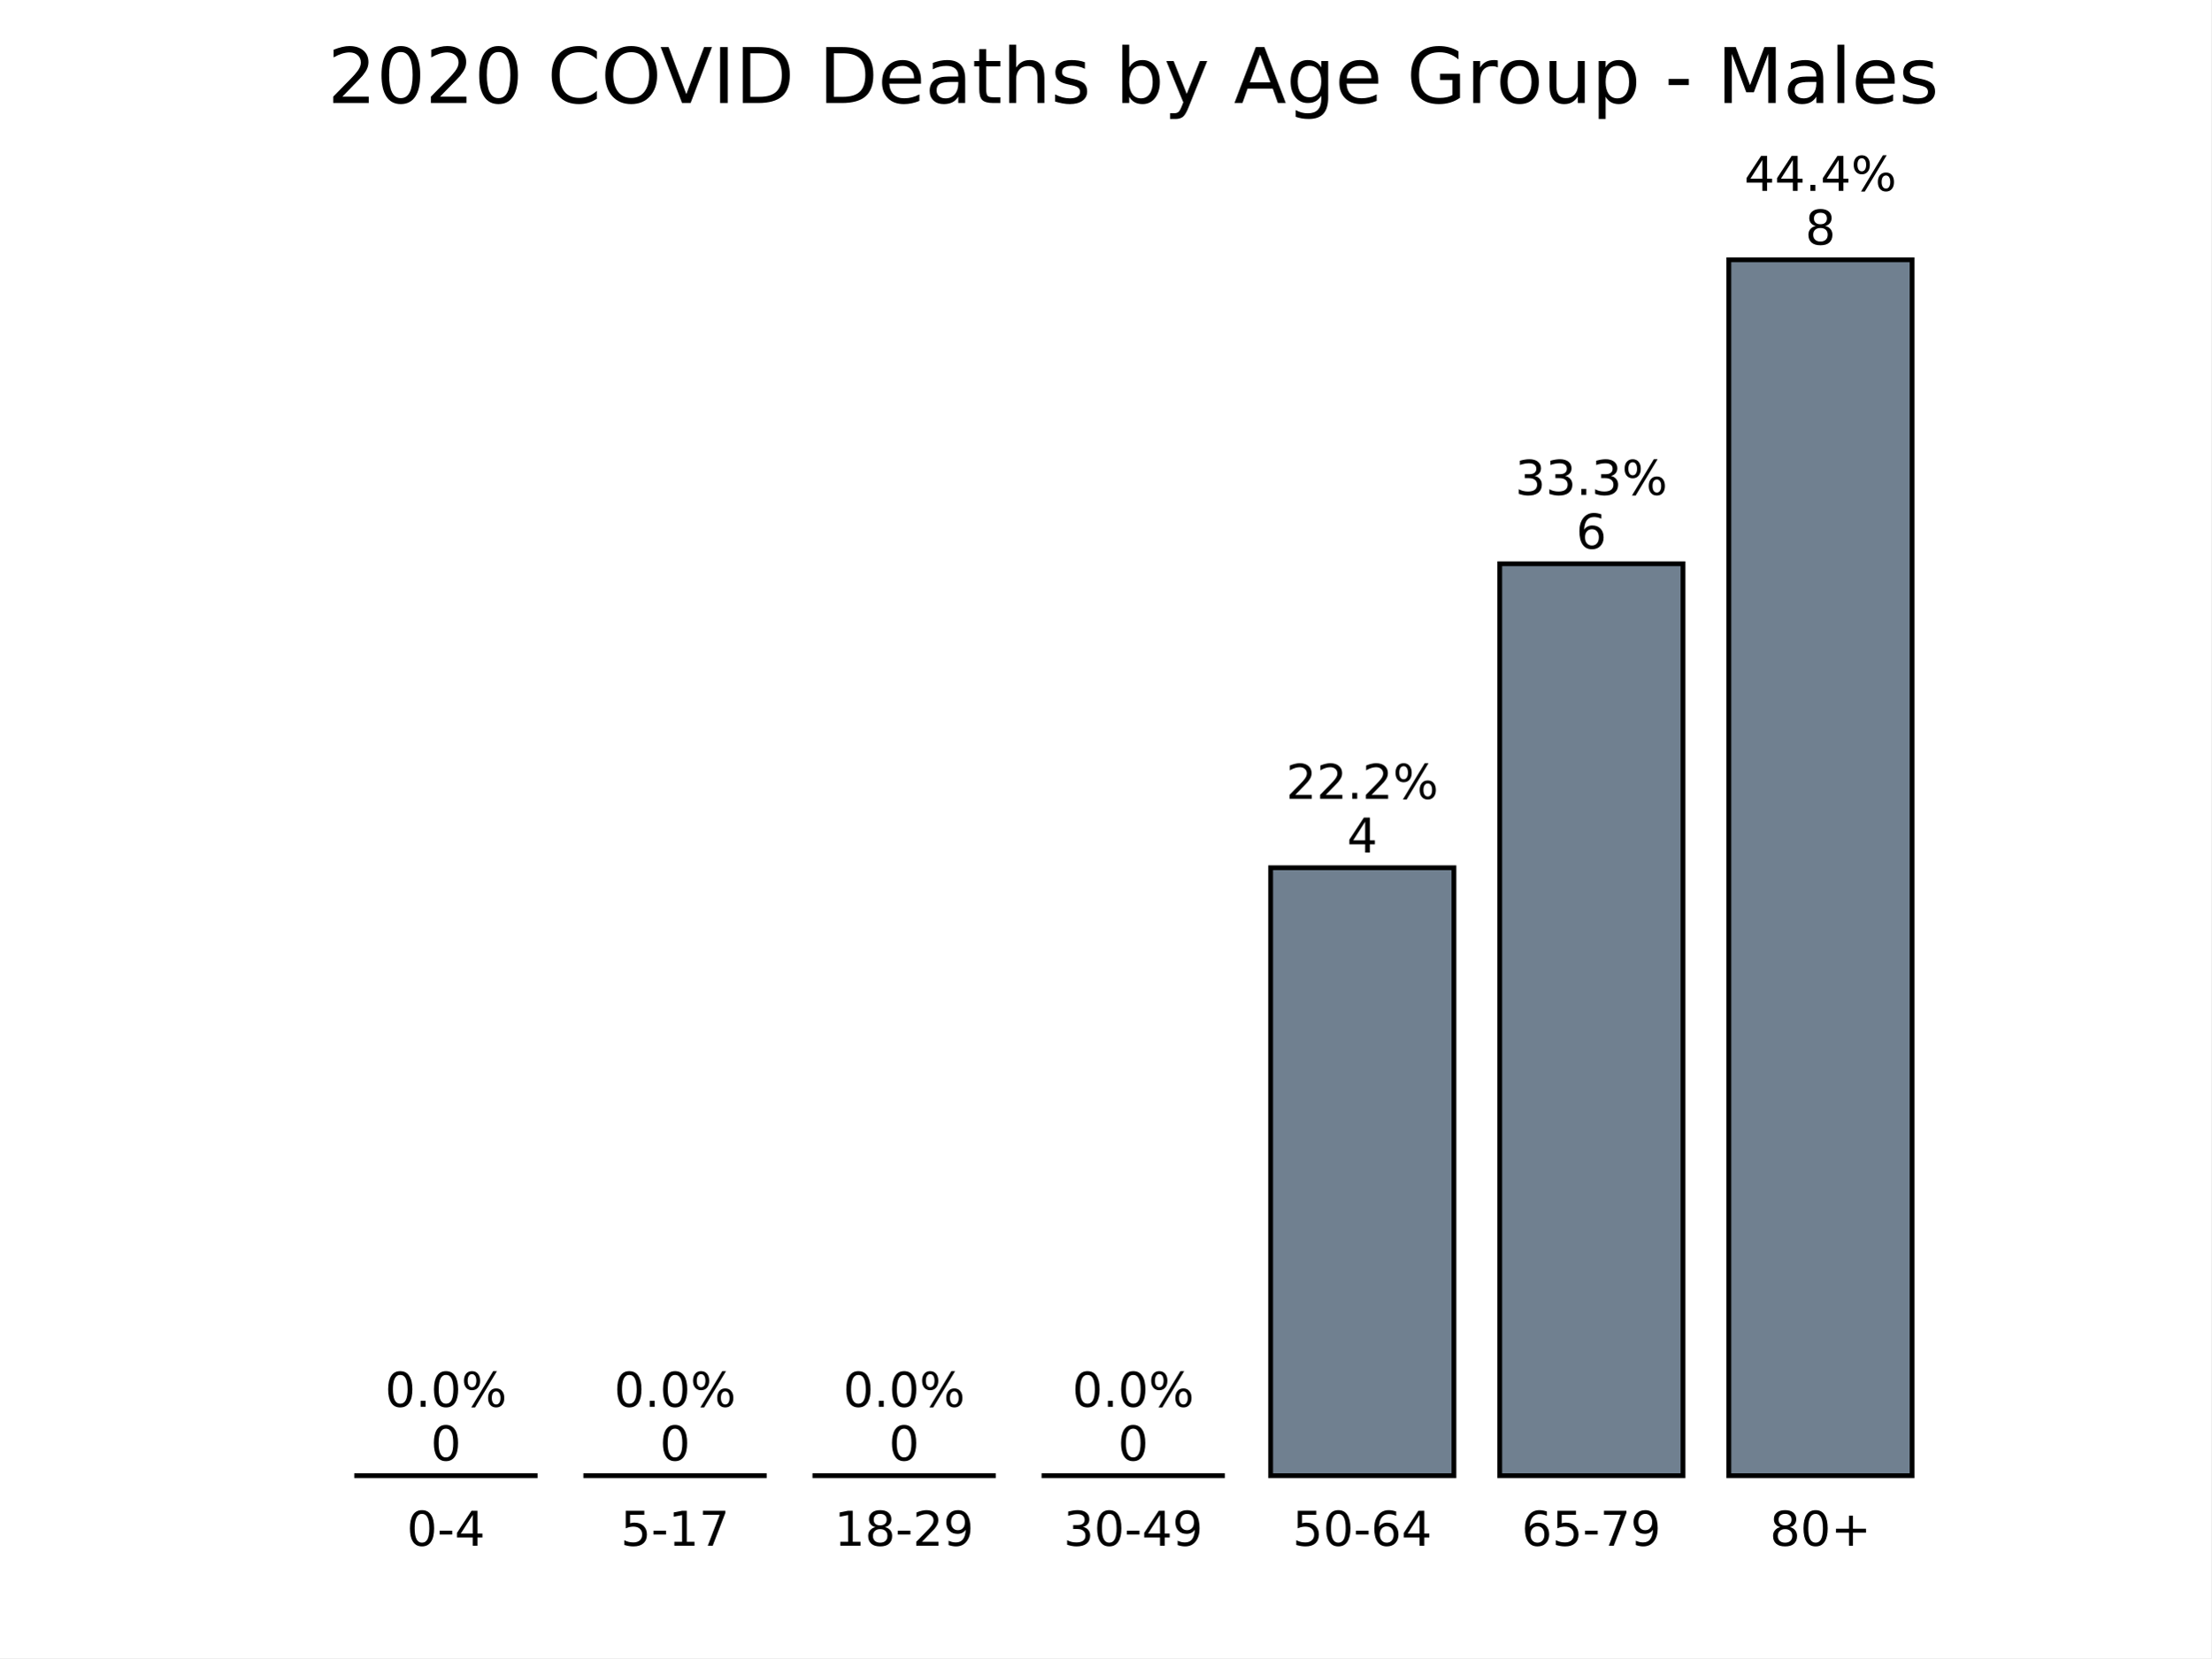
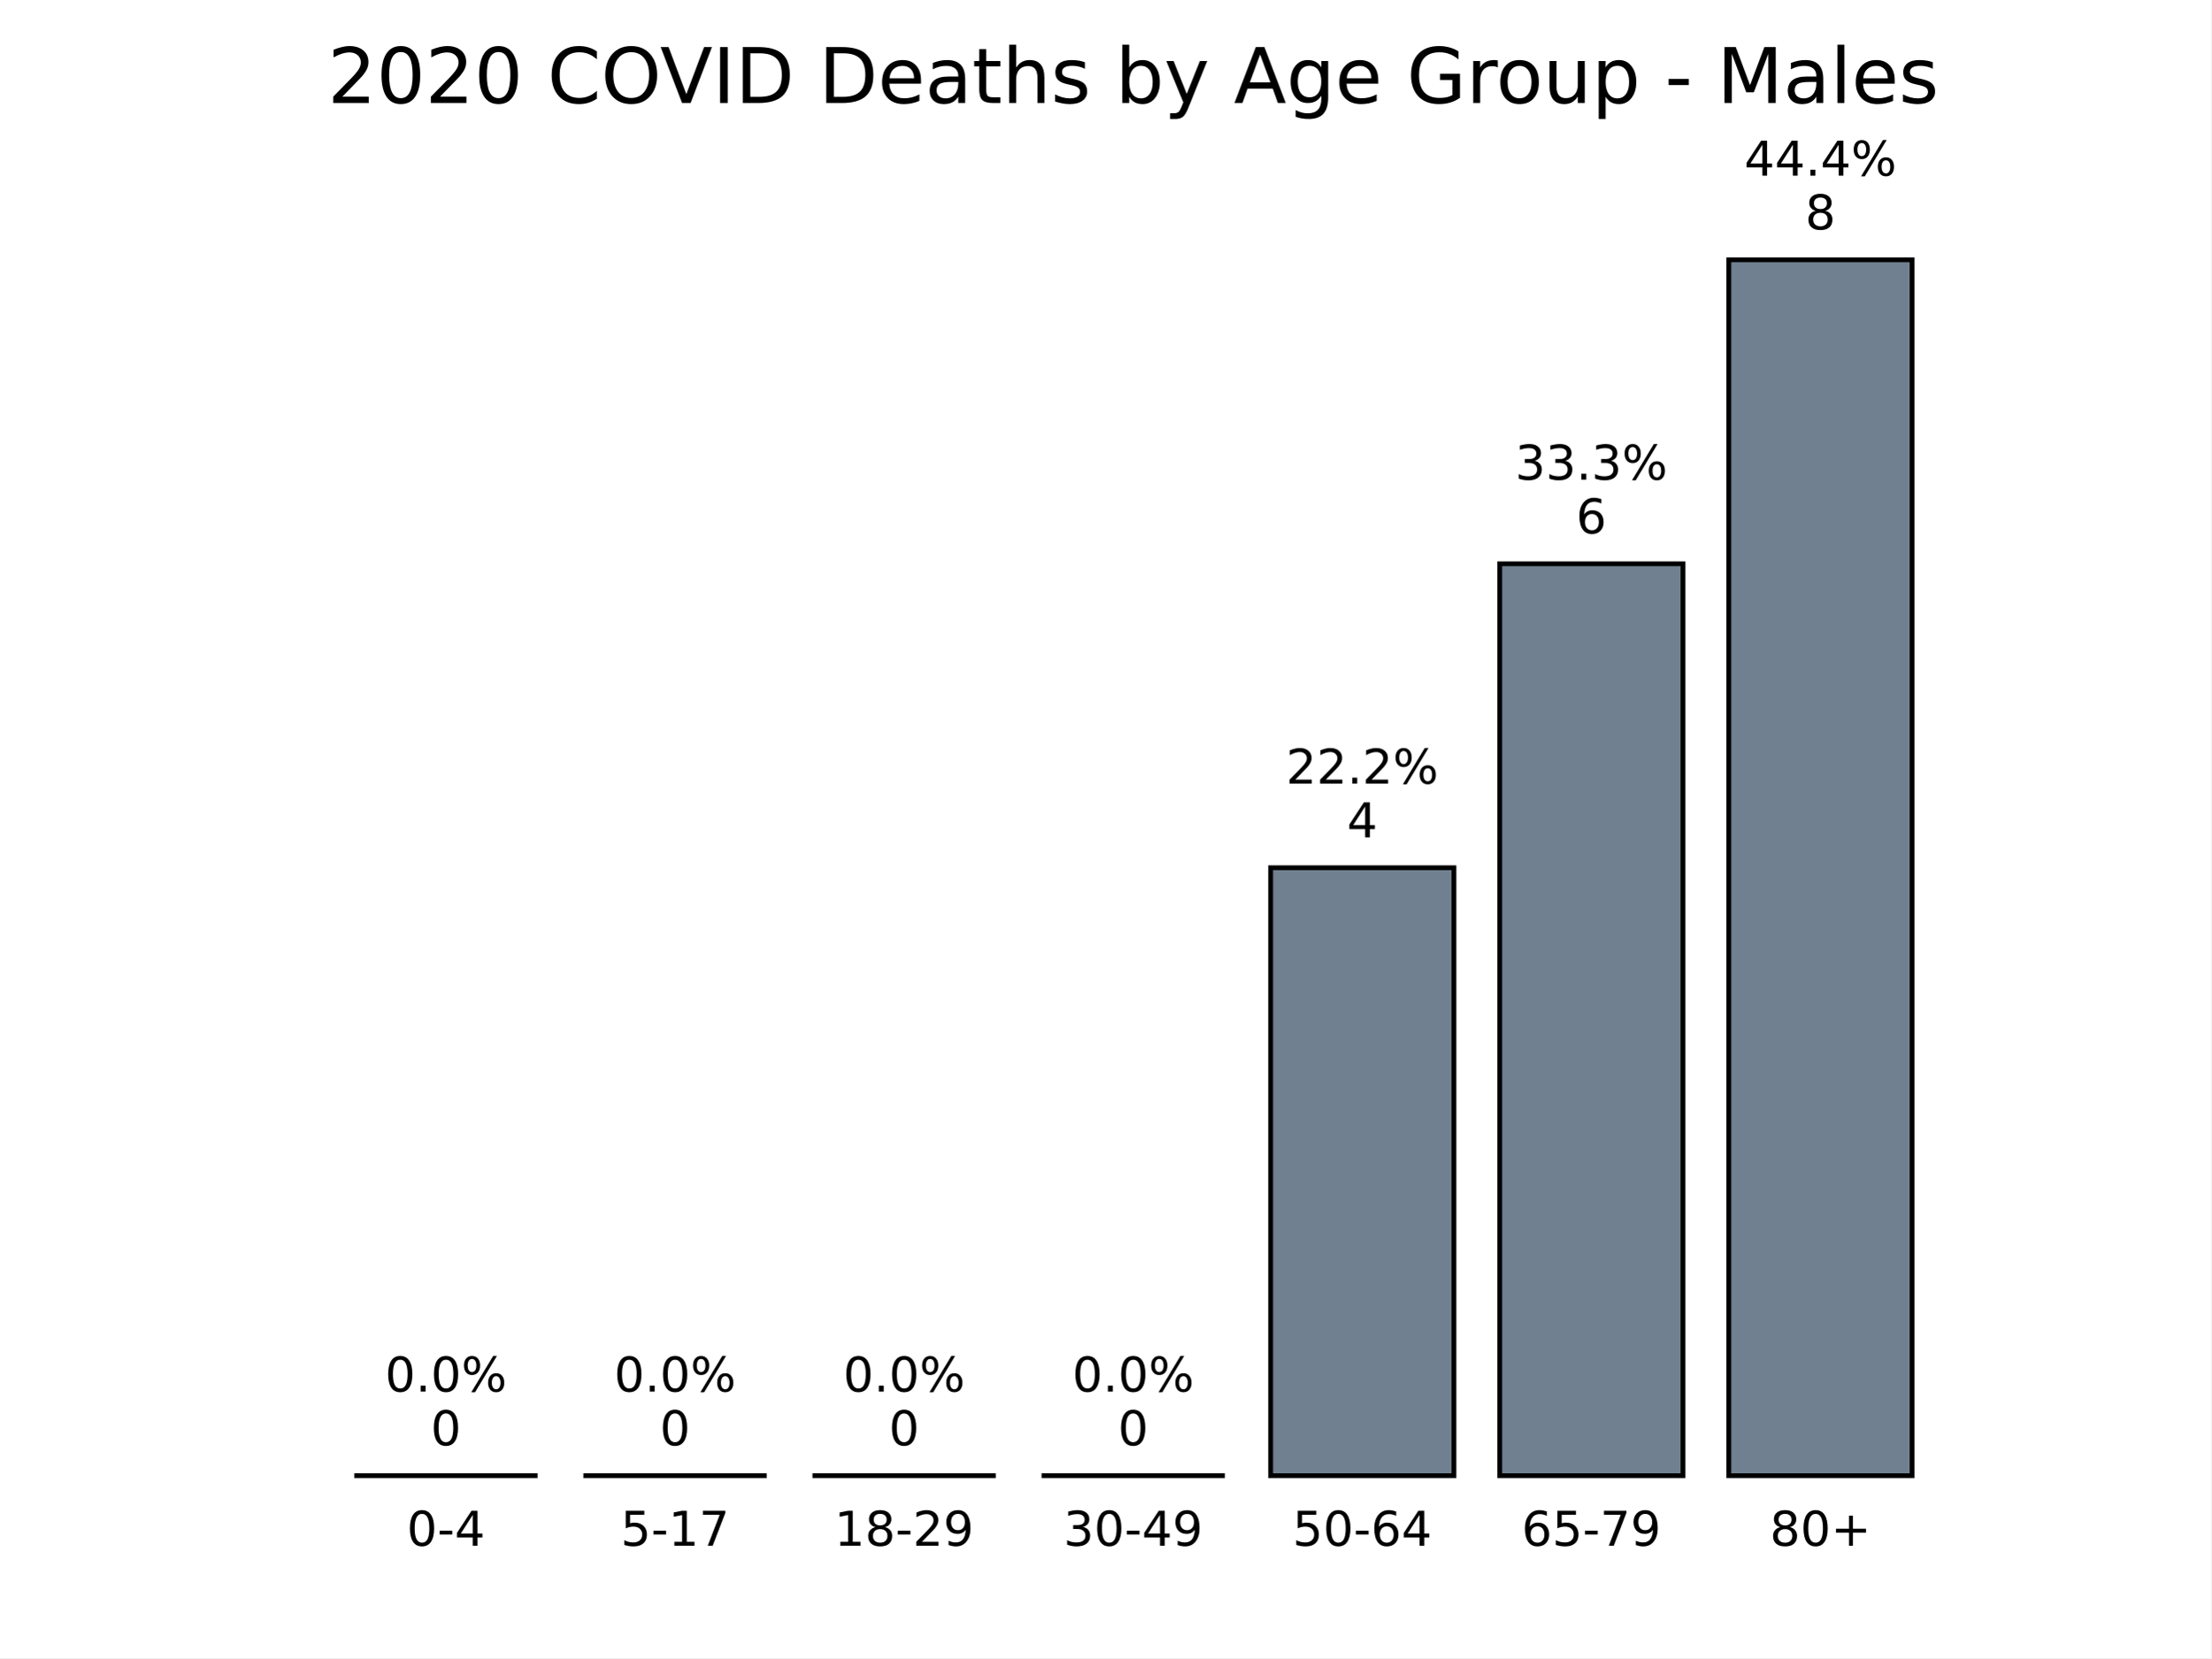
<svg xmlns="http://www.w3.org/2000/svg" xmlns:xlink="http://www.w3.org/1999/xlink" height="345.6pt" version="1.1" viewBox="0 0 460.8 345.6" width="460.8pt">
  <defs>
    <style type="text/css">*{stroke-linecap:butt;stroke-linejoin:round;}</style>
  </defs>
  <g id="figure_1">
    <g id="patch_1">
      <path d="M 0 345.6  L 460.8 345.6  L 460.8 0  L 0 0  z " style="fill:#ffffff;" />
    </g>
    <g id="axes_1">
      <g id="patch_2">
        <path d="M 57.6 307.584  L 414.72 307.584  L 414.72 41.472  L 57.6 41.472  z " style="fill:#ffffff;" />
      </g>
      <g id="patch_3">
        <path d="M 73.833 307.584  L 112.027 307.584  L 112.027 307.584  L 73.833 307.584  z " style="fill:#708090;stroke:#000000;stroke-linejoin:miter;" />
      </g>
      <g id="patch_4">
        <path d="M 121.576 307.584  L 159.771 307.584  L 159.771 307.584  L 121.576 307.584  z " style="fill:#708090;stroke:#000000;stroke-linejoin:miter;" />
      </g>
      <g id="patch_5">
        <path d="M 169.319 307.584  L 207.514 307.584  L 207.514 307.584  L 169.319 307.584  z " style="fill:#708090;stroke:#000000;stroke-linejoin:miter;" />
      </g>
      <g id="patch_6">
        <path d="M 217.063 307.584  L 255.257 307.584  L 255.257 307.584  L 217.063 307.584  z " style="fill:#708090;stroke:#000000;stroke-linejoin:miter;" />
      </g>
      <g id="patch_7">
        <path d="M 264.806 307.584  L 303.001 307.584  L 303.001 180.864  L 264.806 180.864  z " style="fill:#708090;stroke:#000000;stroke-linejoin:miter;" />
      </g>
      <g id="patch_8">
        <path d="M 312.549 307.584  L 350.744 307.584  L 350.744 117.504  L 312.549 117.504  z " style="fill:#708090;stroke:#000000;stroke-linejoin:miter;" />
      </g>
      <g id="patch_9">
        <path d="M 360.293 307.584  L 398.487 307.584  L 398.487 54.144  L 360.293 54.144  z " style="fill:#708090;stroke:#000000;stroke-linejoin:miter;" />
      </g>
      <g id="matplotlib.axis_1">
        <g id="xtick_1">
          <g id="text_1">
            <g transform="translate(84.76365 322.1824)scale(0.1 -0.1)">
              <defs>
                <path d="M 31.781 66.406  Q 24.172 66.406 20.328 58.906  Q 16.5 51.422 16.5 36.375  Q 16.5 21.391 20.328 13.891  Q 24.172 6.391 31.781 6.391  Q 39.453 6.391 43.281 13.891  Q 47.125 21.391 47.125 36.375  Q 47.125 51.422 43.281 58.906  Q 39.453 66.406 31.781 66.406  z M 31.781 74.219  Q 44.047 74.219 50.516 64.516  Q 56.984 54.828 56.984 36.375  Q 56.984 17.969 50.516 8.266  Q 44.047 -1.422 31.781 -1.422  Q 19.531 -1.422 13.062 8.266  Q 6.594 17.969 6.594 36.375  Q 6.594 54.828 13.062 64.516  Q 19.531 74.219 31.781 74.219  z " id="DejaVuSans-48" />
                <path d="M 4.891 31.391  L 31.203 31.391  L 31.203 23.391  L 4.891 23.391  z " id="DejaVuSans-45" />
                <path d="M 37.797 64.312  L 12.891 25.391  L 37.797 25.391  z M 35.203 72.906  L 47.609 72.906  L 47.609 25.391  L 58.016 25.391  L 58.016 17.188  L 47.609 17.188  L 47.609 0  L 37.797 0  L 37.797 17.188  L 4.891 17.188  L 4.891 26.703  z " id="DejaVuSans-52" />
              </defs>
              <use xlink:href="#DejaVuSans-48" />
              <use x="63.623" xlink:href="#DejaVuSans-45" />
              <use x="99.707" xlink:href="#DejaVuSans-52" />
            </g>
          </g>
        </g>
        <g id="xtick_2">
          <g id="text_2">
            <g transform="translate(129.3257 322.1824)scale(0.1 -0.1)">
              <defs>
                <path d="M 10.797 72.906  L 49.516 72.906  L 49.516 64.594  L 19.828 64.594  L 19.828 46.734  Q 21.969 47.469 24.109 47.828  Q 26.266 48.188 28.422 48.188  Q 40.625 48.188 47.75 41.5  Q 54.891 34.812 54.891 23.391  Q 54.891 11.625 47.562 5.094  Q 40.234 -1.422 26.906 -1.422  Q 22.312 -1.422 17.547 -0.641  Q 12.797 0.141 7.719 1.703  L 7.719 11.625  Q 12.109 9.234 16.797 8.062  Q 21.484 6.891 26.703 6.891  Q 35.156 6.891 40.078 11.328  Q 45.016 15.766 45.016 23.391  Q 45.016 31 40.078 35.438  Q 35.156 39.891 26.703 39.891  Q 22.75 39.891 18.812 39.016  Q 14.891 38.141 10.797 36.281  z " id="DejaVuSans-53" />
                <path d="M 12.406 8.297  L 28.516 8.297  L 28.516 63.922  L 10.984 60.406  L 10.984 69.391  L 28.422 72.906  L 38.281 72.906  L 38.281 8.297  L 54.391 8.297  L 54.391 0  L 12.406 0  z " id="DejaVuSans-49" />
                <path d="M 8.203 72.906  L 55.078 72.906  L 55.078 68.703  L 28.609 0  L 18.312 0  L 43.219 64.594  L 8.203 64.594  z " id="DejaVuSans-55" />
              </defs>
              <use xlink:href="#DejaVuSans-53" />
              <use x="63.623" xlink:href="#DejaVuSans-45" />
              <use x="99.707" xlink:href="#DejaVuSans-49" />
              <use x="163.33" xlink:href="#DejaVuSans-55" />
            </g>
          </g>
        </g>
        <g id="xtick_3">
          <g id="text_3">
            <g transform="translate(173.8878 322.1824)scale(0.1 -0.1)">
              <defs>
                <path d="M 31.781 34.625  Q 24.75 34.625 20.719 30.859  Q 16.703 27.094 16.703 20.516  Q 16.703 13.922 20.719 10.156  Q 24.75 6.391 31.781 6.391  Q 38.812 6.391 42.859 10.172  Q 46.922 13.969 46.922 20.516  Q 46.922 27.094 42.891 30.859  Q 38.875 34.625 31.781 34.625  z M 21.922 38.812  Q 15.578 40.375 12.031 44.719  Q 8.5 49.078 8.5 55.328  Q 8.5 64.062 14.719 69.141  Q 20.953 74.219 31.781 74.219  Q 42.672 74.219 48.875 69.141  Q 55.078 64.062 55.078 55.328  Q 55.078 49.078 51.531 44.719  Q 48 40.375 41.703 38.812  Q 48.828 37.156 52.797 32.312  Q 56.781 27.484 56.781 20.516  Q 56.781 9.906 50.312 4.234  Q 43.844 -1.422 31.781 -1.422  Q 19.734 -1.422 13.25 4.234  Q 6.781 9.906 6.781 20.516  Q 6.781 27.484 10.781 32.312  Q 14.797 37.156 21.922 38.812  z M 18.312 54.391  Q 18.312 48.734 21.844 45.562  Q 25.391 42.391 31.781 42.391  Q 38.141 42.391 41.719 45.562  Q 45.312 48.734 45.312 54.391  Q 45.312 60.062 41.719 63.234  Q 38.141 66.406 31.781 66.406  Q 25.391 66.406 21.844 63.234  Q 18.312 60.062 18.312 54.391  z " id="DejaVuSans-56" />
                <path d="M 19.188 8.297  L 53.609 8.297  L 53.609 0  L 7.328 0  L 7.328 8.297  Q 12.938 14.109 22.625 23.891  Q 32.328 33.688 34.812 36.531  Q 39.547 41.844 41.422 45.531  Q 43.312 49.219 43.312 52.781  Q 43.312 58.594 39.234 62.25  Q 35.156 65.922 28.609 65.922  Q 23.969 65.922 18.812 64.312  Q 13.672 62.703 7.812 59.422  L 7.812 69.391  Q 13.766 71.781 18.938 73  Q 24.125 74.219 28.422 74.219  Q 39.75 74.219 46.484 68.547  Q 53.219 62.891 53.219 53.422  Q 53.219 48.922 51.531 44.891  Q 49.859 40.875 45.406 35.406  Q 44.188 33.984 37.641 27.219  Q 31.109 20.453 19.188 8.297  z " id="DejaVuSans-50" />
                <path d="M 10.984 1.516  L 10.984 10.5  Q 14.703 8.734 18.5 7.812  Q 22.312 6.891 25.984 6.891  Q 35.75 6.891 40.891 13.453  Q 46.047 20.016 46.781 33.406  Q 43.953 29.203 39.594 26.953  Q 35.25 24.703 29.984 24.703  Q 19.047 24.703 12.672 31.312  Q 6.297 37.938 6.297 49.422  Q 6.297 60.641 12.938 67.422  Q 19.578 74.219 30.609 74.219  Q 43.266 74.219 49.922 64.516  Q 56.594 54.828 56.594 36.375  Q 56.594 19.141 48.406 8.859  Q 40.234 -1.422 26.422 -1.422  Q 22.703 -1.422 18.891 -0.688  Q 15.094 0.047 10.984 1.516  z M 30.609 32.422  Q 37.25 32.422 41.125 36.953  Q 45.016 41.5 45.016 49.422  Q 45.016 57.281 41.125 61.844  Q 37.25 66.406 30.609 66.406  Q 23.969 66.406 20.094 61.844  Q 16.219 57.281 16.219 49.422  Q 16.219 41.5 20.094 36.953  Q 23.969 32.422 30.609 32.422  z " id="DejaVuSans-57" />
              </defs>
              <use xlink:href="#DejaVuSans-49" />
              <use x="63.623" xlink:href="#DejaVuSans-56" />
              <use x="127.246" xlink:href="#DejaVuSans-45" />
              <use x="163.33" xlink:href="#DejaVuSans-50" />
              <use x="226.953" xlink:href="#DejaVuSans-57" />
            </g>
          </g>
        </g>
        <g id="xtick_4">
          <g id="text_4">
            <g transform="translate(221.6311 322.1824)scale(0.1 -0.1)">
              <defs>
                <path d="M 40.578 39.312  Q 47.656 37.797 51.625 33  Q 55.609 28.219 55.609 21.188  Q 55.609 10.406 48.188 4.484  Q 40.766 -1.422 27.094 -1.422  Q 22.516 -1.422 17.656 -0.516  Q 12.797 0.391 7.625 2.203  L 7.625 11.719  Q 11.719 9.328 16.594 8.109  Q 21.484 6.891 26.812 6.891  Q 36.078 6.891 40.938 10.547  Q 45.797 14.203 45.797 21.188  Q 45.797 27.641 41.281 31.266  Q 36.766 34.906 28.719 34.906  L 20.219 34.906  L 20.219 43.016  L 29.109 43.016  Q 36.375 43.016 40.234 45.922  Q 44.094 48.828 44.094 54.297  Q 44.094 59.906 40.109 62.906  Q 36.141 65.922 28.719 65.922  Q 24.656 65.922 20.016 65.031  Q 15.375 64.156 9.812 62.312  L 9.812 71.094  Q 15.438 72.656 20.344 73.438  Q 25.25 74.219 29.594 74.219  Q 40.828 74.219 47.359 69.109  Q 53.906 64.016 53.906 55.328  Q 53.906 49.266 50.438 45.094  Q 46.969 40.922 40.578 39.312  z " id="DejaVuSans-51" />
              </defs>
              <use xlink:href="#DejaVuSans-51" />
              <use x="63.623" xlink:href="#DejaVuSans-48" />
              <use x="127.246" xlink:href="#DejaVuSans-45" />
              <use x="163.33" xlink:href="#DejaVuSans-52" />
              <use x="226.953" xlink:href="#DejaVuSans-57" />
            </g>
          </g>
        </g>
        <g id="xtick_5">
          <g id="text_5">
            <g transform="translate(269.3744 322.1824)scale(0.1 -0.1)">
              <defs>
                <path d="M 33.016 40.375  Q 26.375 40.375 22.484 35.828  Q 18.609 31.297 18.609 23.391  Q 18.609 15.531 22.484 10.953  Q 26.375 6.391 33.016 6.391  Q 39.656 6.391 43.531 10.953  Q 47.406 15.531 47.406 23.391  Q 47.406 31.297 43.531 35.828  Q 39.656 40.375 33.016 40.375  z M 52.594 71.297  L 52.594 62.312  Q 48.875 64.062 45.094 64.984  Q 41.312 65.922 37.594 65.922  Q 27.828 65.922 22.672 59.328  Q 17.531 52.734 16.797 39.406  Q 19.672 43.656 24.016 45.922  Q 28.375 48.188 33.594 48.188  Q 44.578 48.188 50.953 41.516  Q 57.328 34.859 57.328 23.391  Q 57.328 12.156 50.688 5.359  Q 44.047 -1.422 33.016 -1.422  Q 20.359 -1.422 13.672 8.266  Q 6.984 17.969 6.984 36.375  Q 6.984 53.656 15.188 63.938  Q 23.391 74.219 37.203 74.219  Q 40.922 74.219 44.703 73.484  Q 48.484 72.75 52.594 71.297  z " id="DejaVuSans-54" />
              </defs>
              <use xlink:href="#DejaVuSans-53" />
              <use x="63.623" xlink:href="#DejaVuSans-48" />
              <use x="127.246" xlink:href="#DejaVuSans-45" />
              <use x="163.33" xlink:href="#DejaVuSans-54" />
              <use x="226.953" xlink:href="#DejaVuSans-52" />
            </g>
          </g>
        </g>
        <g id="xtick_6">
          <g id="text_6">
            <g transform="translate(317.1177 322.1824)scale(0.1 -0.1)">
              <use xlink:href="#DejaVuSans-54" />
              <use x="63.623" xlink:href="#DejaVuSans-53" />
              <use x="127.246" xlink:href="#DejaVuSans-45" />
              <use x="163.33" xlink:href="#DejaVuSans-55" />
              <use x="226.953" xlink:href="#DejaVuSans-57" />
            </g>
          </g>
        </g>
        <g id="xtick_7">
          <g id="text_7">
            <g transform="translate(368.8376 322.1824)scale(0.1 -0.1)">
              <defs>
                <path d="M 46 62.703  L 46 35.5  L 73.188 35.5  L 73.188 27.203  L 46 27.203  L 46 0  L 37.797 0  L 37.797 27.203  L 10.594 27.203  L 10.594 35.5  L 37.797 35.5  L 37.797 62.703  z " id="DejaVuSans-43" />
              </defs>
              <use xlink:href="#DejaVuSans-56" />
              <use x="63.623" xlink:href="#DejaVuSans-48" />
              <use x="127.246" xlink:href="#DejaVuSans-43" />
            </g>
          </g>
        </g>
      </g>
      <g id="matplotlib.axis_2" />
      <g id="text_8">
-         <g transform="translate(80.22771 293.2182)scale(0.1 -0.1)">
+         <g transform="translate(80.22771 290.0502)scale(0.1 -0.1)">
          <defs>
            <path d="M 10.688 12.406  L 21 12.406  L 21 0  L 10.688 0  z " id="DejaVuSans-46" />
            <path d="M 72.703 32.078  Q 68.453 32.078 66.031 28.469  Q 63.625 24.859 63.625 18.406  Q 63.625 12.062 66.031 8.422  Q 68.453 4.781 72.703 4.781  Q 76.859 4.781 79.266 8.422  Q 81.688 12.062 81.688 18.406  Q 81.688 24.812 79.266 28.438  Q 76.859 32.078 72.703 32.078  z M 72.703 38.281  Q 80.422 38.281 84.953 32.906  Q 89.5 27.547 89.5 18.406  Q 89.5 9.281 84.938 3.922  Q 80.375 -1.422 72.703 -1.422  Q 64.891 -1.422 60.344 3.922  Q 55.812 9.281 55.812 18.406  Q 55.812 27.594 60.375 32.938  Q 64.938 38.281 72.703 38.281  z M 22.312 68.016  Q 18.109 68.016 15.688 64.375  Q 13.281 60.75 13.281 54.391  Q 13.281 47.953 15.672 44.328  Q 18.062 40.719 22.312 40.719  Q 26.562 40.719 28.969 44.328  Q 31.391 47.953 31.391 54.391  Q 31.391 60.688 28.953 64.344  Q 26.516 68.016 22.312 68.016  z M 66.406 74.219  L 74.219 74.219  L 28.609 -1.422  L 20.797 -1.422  z M 22.312 74.219  Q 30.031 74.219 34.609 68.875  Q 39.203 63.531 39.203 54.391  Q 39.203 45.172 34.641 39.844  Q 30.078 34.516 22.312 34.516  Q 14.547 34.516 10.031 39.859  Q 5.516 45.219 5.516 54.391  Q 5.516 63.484 10.047 68.844  Q 14.594 74.219 22.312 74.219  z " id="DejaVuSans-37" />
          </defs>
          <use xlink:href="#DejaVuSans-48" />
          <use x="63.623" xlink:href="#DejaVuSans-46" />
          <use x="95.41" xlink:href="#DejaVuSans-48" />
          <use x="159.033" xlink:href="#DejaVuSans-37" />
        </g>
-         <g transform="translate(89.7488 304.416)scale(0.1 -0.1)">
+         <g transform="translate(89.7488 301.248)scale(0.1 -0.1)">
          <use xlink:href="#DejaVuSans-48" />
        </g>
      </g>
      <g id="text_9">
-         <g transform="translate(127.971 293.2182)scale(0.1 -0.1)">
-           <use xlink:href="#DejaVuSans-48" />
-           <use x="63.623" xlink:href="#DejaVuSans-46" />
-           <use x="95.41" xlink:href="#DejaVuSans-48" />
-           <use x="159.033" xlink:href="#DejaVuSans-37" />
-         </g>
-         <g transform="translate(137.4921 304.416)scale(0.1 -0.1)">
+         <g transform="translate(127.971 290.0502)scale(0.1 -0.1)">
+           <use xlink:href="#DejaVuSans-48" />
+           <use x="63.623" xlink:href="#DejaVuSans-46" />
+           <use x="95.41" xlink:href="#DejaVuSans-48" />
+           <use x="159.033" xlink:href="#DejaVuSans-37" />
+         </g>
+         <g transform="translate(137.4921 301.248)scale(0.1 -0.1)">
          <use xlink:href="#DejaVuSans-48" />
        </g>
      </g>
      <g id="text_10">
-         <g transform="translate(175.7143 293.2182)scale(0.1 -0.1)">
-           <use xlink:href="#DejaVuSans-48" />
-           <use x="63.623" xlink:href="#DejaVuSans-46" />
-           <use x="95.41" xlink:href="#DejaVuSans-48" />
-           <use x="159.033" xlink:href="#DejaVuSans-37" />
-         </g>
-         <g transform="translate(185.2354 304.416)scale(0.1 -0.1)">
+         <g transform="translate(175.7143 290.0502)scale(0.1 -0.1)">
+           <use xlink:href="#DejaVuSans-48" />
+           <use x="63.623" xlink:href="#DejaVuSans-46" />
+           <use x="95.41" xlink:href="#DejaVuSans-48" />
+           <use x="159.033" xlink:href="#DejaVuSans-37" />
+         </g>
+         <g transform="translate(185.2354 301.248)scale(0.1 -0.1)">
          <use xlink:href="#DejaVuSans-48" />
        </g>
      </g>
      <g id="text_11">
-         <g transform="translate(223.4577 293.2182)scale(0.1 -0.1)">
-           <use xlink:href="#DejaVuSans-48" />
-           <use x="63.623" xlink:href="#DejaVuSans-46" />
-           <use x="95.41" xlink:href="#DejaVuSans-48" />
-           <use x="159.033" xlink:href="#DejaVuSans-37" />
-         </g>
-         <g transform="translate(232.9787 304.416)scale(0.1 -0.1)">
+         <g transform="translate(223.4577 290.0502)scale(0.1 -0.1)">
+           <use xlink:href="#DejaVuSans-48" />
+           <use x="63.623" xlink:href="#DejaVuSans-46" />
+           <use x="95.41" xlink:href="#DejaVuSans-48" />
+           <use x="159.033" xlink:href="#DejaVuSans-37" />
+         </g>
+         <g transform="translate(232.9787 301.248)scale(0.1 -0.1)">
          <use xlink:href="#DejaVuSans-48" />
        </g>
      </g>
      <g id="text_12">
-         <g transform="translate(268.0197 166.4982)scale(0.1 -0.1)">
+         <g transform="translate(268.0197 163.3302)scale(0.1 -0.1)">
          <use xlink:href="#DejaVuSans-50" />
          <use x="63.623" xlink:href="#DejaVuSans-50" />
          <use x="127.246" xlink:href="#DejaVuSans-46" />
          <use x="159.033" xlink:href="#DejaVuSans-50" />
          <use x="222.656" xlink:href="#DejaVuSans-37" />
        </g>
-         <g transform="translate(280.7221 177.696)scale(0.1 -0.1)">
+         <g transform="translate(280.7221 174.528)scale(0.1 -0.1)">
          <use xlink:href="#DejaVuSans-52" />
        </g>
      </g>
      <g id="text_13">
-         <g transform="translate(315.763 103.1382)scale(0.1 -0.1)">
+         <g transform="translate(315.763 99.97019)scale(0.1 -0.1)">
          <use xlink:href="#DejaVuSans-51" />
          <use x="63.623" xlink:href="#DejaVuSans-51" />
          <use x="127.246" xlink:href="#DejaVuSans-46" />
          <use x="159.033" xlink:href="#DejaVuSans-51" />
          <use x="222.656" xlink:href="#DejaVuSans-37" />
        </g>
-         <g transform="translate(328.4654 114.336)scale(0.1 -0.1)">
+         <g transform="translate(328.4654 111.168)scale(0.1 -0.1)">
          <use xlink:href="#DejaVuSans-54" />
        </g>
      </g>
      <g id="text_14">
-         <g transform="translate(363.5064 39.77819)scale(0.1 -0.1)">
+         <g transform="translate(363.5064 36.61019)scale(0.1 -0.1)">
          <use xlink:href="#DejaVuSans-52" />
          <use x="63.623" xlink:href="#DejaVuSans-52" />
          <use x="127.246" xlink:href="#DejaVuSans-46" />
          <use x="159.033" xlink:href="#DejaVuSans-52" />
          <use x="222.656" xlink:href="#DejaVuSans-37" />
        </g>
-         <g transform="translate(376.2087 50.976)scale(0.1 -0.1)">
+         <g transform="translate(376.2087 47.808)scale(0.1 -0.1)">
          <use xlink:href="#DejaVuSans-56" />
        </g>
      </g>
      <g id="text_15">
        <g transform="translate(68.265 21.472)scale(0.16 -0.16)">
          <defs>
            <path id="DejaVuSans-32" />
            <path d="M 64.406 67.281  L 64.406 56.891  Q 59.422 61.531 53.781 63.812  Q 48.141 66.109 41.797 66.109  Q 29.297 66.109 22.656 58.469  Q 16.016 50.828 16.016 36.375  Q 16.016 21.969 22.656 14.328  Q 29.297 6.688 41.797 6.688  Q 48.141 6.688 53.781 8.984  Q 59.422 11.281 64.406 15.922  L 64.406 5.609  Q 59.234 2.094 53.438 0.328  Q 47.656 -1.422 41.219 -1.422  Q 24.656 -1.422 15.125 8.703  Q 5.609 18.844 5.609 36.375  Q 5.609 53.953 15.125 64.078  Q 24.656 74.219 41.219 74.219  Q 47.75 74.219 53.531 72.484  Q 59.328 70.75 64.406 67.281  z " id="DejaVuSans-67" />
            <path d="M 39.406 66.219  Q 28.656 66.219 22.328 58.203  Q 16.016 50.203 16.016 36.375  Q 16.016 22.609 22.328 14.594  Q 28.656 6.594 39.406 6.594  Q 50.141 6.594 56.422 14.594  Q 62.703 22.609 62.703 36.375  Q 62.703 50.203 56.422 58.203  Q 50.141 66.219 39.406 66.219  z M 39.406 74.219  Q 54.734 74.219 63.906 63.938  Q 73.094 53.656 73.094 36.375  Q 73.094 19.141 63.906 8.859  Q 54.734 -1.422 39.406 -1.422  Q 24.031 -1.422 14.812 8.828  Q 5.609 19.094 5.609 36.375  Q 5.609 53.656 14.812 63.938  Q 24.031 74.219 39.406 74.219  z " id="DejaVuSans-79" />
            <path d="M 28.609 0  L 0.781 72.906  L 11.078 72.906  L 34.188 11.531  L 57.328 72.906  L 67.578 72.906  L 39.797 0  z " id="DejaVuSans-86" />
            <path d="M 9.812 72.906  L 19.672 72.906  L 19.672 0  L 9.812 0  z " id="DejaVuSans-73" />
            <path d="M 19.672 64.797  L 19.672 8.109  L 31.594 8.109  Q 46.688 8.109 53.688 14.938  Q 60.688 21.781 60.688 36.531  Q 60.688 51.172 53.688 57.984  Q 46.688 64.797 31.594 64.797  z M 9.812 72.906  L 30.078 72.906  Q 51.266 72.906 61.172 64.094  Q 71.094 55.281 71.094 36.531  Q 71.094 17.672 61.125 8.828  Q 51.172 0 30.078 0  L 9.812 0  z " id="DejaVuSans-68" />
            <path d="M 56.203 29.594  L 56.203 25.203  L 14.891 25.203  Q 15.484 15.922 20.484 11.062  Q 25.484 6.203 34.422 6.203  Q 39.594 6.203 44.453 7.469  Q 49.312 8.734 54.109 11.281  L 54.109 2.781  Q 49.266 0.734 44.188 -0.344  Q 39.109 -1.422 33.891 -1.422  Q 20.797 -1.422 13.156 6.188  Q 5.516 13.812 5.516 26.812  Q 5.516 40.234 12.766 48.109  Q 20.016 56 32.328 56  Q 43.359 56 49.781 48.891  Q 56.203 41.797 56.203 29.594  z M 47.219 32.234  Q 47.125 39.594 43.094 43.984  Q 39.062 48.391 32.422 48.391  Q 24.906 48.391 20.391 44.141  Q 15.875 39.891 15.188 32.172  z " id="DejaVuSans-101" />
            <path d="M 34.281 27.484  Q 23.391 27.484 19.188 25  Q 14.984 22.516 14.984 16.5  Q 14.984 11.719 18.141 8.906  Q 21.297 6.109 26.703 6.109  Q 34.188 6.109 38.703 11.406  Q 43.219 16.703 43.219 25.484  L 43.219 27.484  z M 52.203 31.203  L 52.203 0  L 43.219 0  L 43.219 8.297  Q 40.141 3.328 35.547 0.953  Q 30.953 -1.422 24.312 -1.422  Q 15.922 -1.422 10.953 3.297  Q 6 8.016 6 15.922  Q 6 25.141 12.172 29.828  Q 18.359 34.516 30.609 34.516  L 43.219 34.516  L 43.219 35.406  Q 43.219 41.609 39.141 45  Q 35.062 48.391 27.688 48.391  Q 23 48.391 18.547 47.266  Q 14.109 46.141 10.016 43.891  L 10.016 52.203  Q 14.938 54.109 19.578 55.047  Q 24.219 56 28.609 56  Q 40.484 56 46.344 49.844  Q 52.203 43.703 52.203 31.203  z " id="DejaVuSans-97" />
            <path d="M 18.312 70.219  L 18.312 54.688  L 36.812 54.688  L 36.812 47.703  L 18.312 47.703  L 18.312 18.016  Q 18.312 11.328 20.141 9.422  Q 21.969 7.516 27.594 7.516  L 36.812 7.516  L 36.812 0  L 27.594 0  Q 17.188 0 13.234 3.875  Q 9.281 7.766 9.281 18.016  L 9.281 47.703  L 2.688 47.703  L 2.688 54.688  L 9.281 54.688  L 9.281 70.219  z " id="DejaVuSans-116" />
            <path d="M 54.891 33.016  L 54.891 0  L 45.906 0  L 45.906 32.719  Q 45.906 40.484 42.875 44.328  Q 39.844 48.188 33.797 48.188  Q 26.516 48.188 22.312 43.547  Q 18.109 38.922 18.109 30.906  L 18.109 0  L 9.078 0  L 9.078 75.984  L 18.109 75.984  L 18.109 46.188  Q 21.344 51.125 25.703 53.562  Q 30.078 56 35.797 56  Q 45.219 56 50.047 50.172  Q 54.891 44.344 54.891 33.016  z " id="DejaVuSans-104" />
            <path d="M 44.281 53.078  L 44.281 44.578  Q 40.484 46.531 36.375 47.5  Q 32.281 48.484 27.875 48.484  Q 21.188 48.484 17.844 46.438  Q 14.5 44.391 14.5 40.281  Q 14.5 37.156 16.891 35.375  Q 19.281 33.594 26.516 31.984  L 29.594 31.297  Q 39.156 29.25 43.188 25.516  Q 47.219 21.781 47.219 15.094  Q 47.219 7.469 41.188 3.016  Q 35.156 -1.422 24.609 -1.422  Q 20.219 -1.422 15.453 -0.562  Q 10.688 0.297 5.422 2  L 5.422 11.281  Q 10.406 8.688 15.234 7.391  Q 20.062 6.109 24.812 6.109  Q 31.156 6.109 34.562 8.281  Q 37.984 10.453 37.984 14.406  Q 37.984 18.062 35.516 20.016  Q 33.062 21.969 24.703 23.781  L 21.578 24.516  Q 13.234 26.266 9.516 29.906  Q 5.812 33.547 5.812 39.891  Q 5.812 47.609 11.281 51.797  Q 16.75 56 26.812 56  Q 31.781 56 36.172 55.266  Q 40.578 54.547 44.281 53.078  z " id="DejaVuSans-115" />
            <path d="M 48.688 27.297  Q 48.688 37.203 44.609 42.844  Q 40.531 48.484 33.406 48.484  Q 26.266 48.484 22.188 42.844  Q 18.109 37.203 18.109 27.297  Q 18.109 17.391 22.188 11.75  Q 26.266 6.109 33.406 6.109  Q 40.531 6.109 44.609 11.75  Q 48.688 17.391 48.688 27.297  z M 18.109 46.391  Q 20.953 51.266 25.266 53.625  Q 29.594 56 35.594 56  Q 45.562 56 51.781 48.094  Q 58.016 40.188 58.016 27.297  Q 58.016 14.406 51.781 6.484  Q 45.562 -1.422 35.594 -1.422  Q 29.594 -1.422 25.266 0.953  Q 20.953 3.328 18.109 8.203  L 18.109 0  L 9.078 0  L 9.078 75.984  L 18.109 75.984  z " id="DejaVuSans-98" />
            <path d="M 32.172 -5.078  Q 28.375 -14.844 24.75 -17.812  Q 21.141 -20.797 15.094 -20.797  L 7.906 -20.797  L 7.906 -13.281  L 13.188 -13.281  Q 16.891 -13.281 18.938 -11.516  Q 21 -9.766 23.484 -3.219  L 25.094 0.875  L 2.984 54.688  L 12.5 54.688  L 29.594 11.922  L 46.688 54.688  L 56.203 54.688  z " id="DejaVuSans-121" />
            <path d="M 34.188 63.188  L 20.797 26.906  L 47.609 26.906  z M 28.609 72.906  L 39.797 72.906  L 67.578 0  L 57.328 0  L 50.688 18.703  L 17.828 18.703  L 11.188 0  L 0.781 0  z " id="DejaVuSans-65" />
            <path d="M 45.406 27.984  Q 45.406 37.75 41.375 43.109  Q 37.359 48.484 30.078 48.484  Q 22.859 48.484 18.828 43.109  Q 14.797 37.75 14.797 27.984  Q 14.797 18.266 18.828 12.891  Q 22.859 7.516 30.078 7.516  Q 37.359 7.516 41.375 12.891  Q 45.406 18.266 45.406 27.984  z M 54.391 6.781  Q 54.391 -7.172 48.188 -13.984  Q 42 -20.797 29.203 -20.797  Q 24.469 -20.797 20.266 -20.094  Q 16.062 -19.391 12.109 -17.922  L 12.109 -9.188  Q 16.062 -11.328 19.922 -12.344  Q 23.781 -13.375 27.781 -13.375  Q 36.625 -13.375 41.016 -8.766  Q 45.406 -4.156 45.406 5.172  L 45.406 9.625  Q 42.625 4.781 38.281 2.391  Q 33.938 0 27.875 0  Q 17.828 0 11.672 7.656  Q 5.516 15.328 5.516 27.984  Q 5.516 40.672 11.672 48.328  Q 17.828 56 27.875 56  Q 33.938 56 38.281 53.609  Q 42.625 51.219 45.406 46.391  L 45.406 54.688  L 54.391 54.688  z " id="DejaVuSans-103" />
            <path d="M 59.516 10.406  L 59.516 29.984  L 43.406 29.984  L 43.406 38.094  L 69.281 38.094  L 69.281 6.781  Q 63.578 2.734 56.688 0.656  Q 49.812 -1.422 42 -1.422  Q 24.906 -1.422 15.25 8.562  Q 5.609 18.562 5.609 36.375  Q 5.609 54.25 15.25 64.234  Q 24.906 74.219 42 74.219  Q 49.125 74.219 55.547 72.453  Q 61.969 70.703 67.391 67.281  L 67.391 56.781  Q 61.922 61.422 55.766 63.766  Q 49.609 66.109 42.828 66.109  Q 29.438 66.109 22.719 58.641  Q 16.016 51.172 16.016 36.375  Q 16.016 21.625 22.719 14.156  Q 29.438 6.688 42.828 6.688  Q 48.047 6.688 52.141 7.594  Q 56.25 8.5 59.516 10.406  z " id="DejaVuSans-71" />
            <path d="M 41.109 46.297  Q 39.594 47.172 37.812 47.578  Q 36.031 48 33.891 48  Q 26.266 48 22.188 43.047  Q 18.109 38.094 18.109 28.812  L 18.109 0  L 9.078 0  L 9.078 54.688  L 18.109 54.688  L 18.109 46.188  Q 20.953 51.172 25.484 53.578  Q 30.031 56 36.531 56  Q 37.453 56 38.578 55.875  Q 39.703 55.766 41.062 55.516  z " id="DejaVuSans-114" />
            <path d="M 30.609 48.391  Q 23.391 48.391 19.188 42.75  Q 14.984 37.109 14.984 27.297  Q 14.984 17.484 19.156 11.844  Q 23.344 6.203 30.609 6.203  Q 37.797 6.203 41.984 11.859  Q 46.188 17.531 46.188 27.297  Q 46.188 37.016 41.984 42.703  Q 37.797 48.391 30.609 48.391  z M 30.609 56  Q 42.328 56 49.016 48.375  Q 55.719 40.766 55.719 27.297  Q 55.719 13.875 49.016 6.219  Q 42.328 -1.422 30.609 -1.422  Q 18.844 -1.422 12.172 6.219  Q 5.516 13.875 5.516 27.297  Q 5.516 40.766 12.172 48.375  Q 18.844 56 30.609 56  z " id="DejaVuSans-111" />
            <path d="M 8.5 21.578  L 8.5 54.688  L 17.484 54.688  L 17.484 21.922  Q 17.484 14.156 20.5 10.266  Q 23.531 6.391 29.594 6.391  Q 36.859 6.391 41.078 11.031  Q 45.312 15.672 45.312 23.688  L 45.312 54.688  L 54.297 54.688  L 54.297 0  L 45.312 0  L 45.312 8.406  Q 42.047 3.422 37.719 1  Q 33.406 -1.422 27.688 -1.422  Q 18.266 -1.422 13.375 4.438  Q 8.5 10.297 8.5 21.578  z M 31.109 56  z " id="DejaVuSans-117" />
            <path d="M 18.109 8.203  L 18.109 -20.797  L 9.078 -20.797  L 9.078 54.688  L 18.109 54.688  L 18.109 46.391  Q 20.953 51.266 25.266 53.625  Q 29.594 56 35.594 56  Q 45.562 56 51.781 48.094  Q 58.016 40.188 58.016 27.297  Q 58.016 14.406 51.781 6.484  Q 45.562 -1.422 35.594 -1.422  Q 29.594 -1.422 25.266 0.953  Q 20.953 3.328 18.109 8.203  z M 48.688 27.297  Q 48.688 37.203 44.609 42.844  Q 40.531 48.484 33.406 48.484  Q 26.266 48.484 22.188 42.844  Q 18.109 37.203 18.109 27.297  Q 18.109 17.391 22.188 11.75  Q 26.266 6.109 33.406 6.109  Q 40.531 6.109 44.609 11.75  Q 48.688 17.391 48.688 27.297  z " id="DejaVuSans-112" />
            <path d="M 9.812 72.906  L 24.516 72.906  L 43.109 23.297  L 61.812 72.906  L 76.516 72.906  L 76.516 0  L 66.891 0  L 66.891 64.016  L 48.094 14.016  L 38.188 14.016  L 19.391 64.016  L 19.391 0  L 9.812 0  z " id="DejaVuSans-77" />
            <path d="M 9.422 75.984  L 18.406 75.984  L 18.406 0  L 9.422 0  z " id="DejaVuSans-108" />
          </defs>
          <use xlink:href="#DejaVuSans-50" />
          <use x="63.623" xlink:href="#DejaVuSans-48" />
          <use x="127.246" xlink:href="#DejaVuSans-50" />
          <use x="190.869" xlink:href="#DejaVuSans-48" />
          <use x="254.492" xlink:href="#DejaVuSans-32" />
          <use x="286.279" xlink:href="#DejaVuSans-67" />
          <use x="356.104" xlink:href="#DejaVuSans-79" />
          <use x="433.064" xlink:href="#DejaVuSans-86" />
          <use x="501.473" xlink:href="#DejaVuSans-73" />
          <use x="530.965" xlink:href="#DejaVuSans-68" />
          <use x="607.967" xlink:href="#DejaVuSans-32" />
          <use x="639.754" xlink:href="#DejaVuSans-68" />
          <use x="716.756" xlink:href="#DejaVuSans-101" />
          <use x="778.279" xlink:href="#DejaVuSans-97" />
          <use x="839.559" xlink:href="#DejaVuSans-116" />
          <use x="878.768" xlink:href="#DejaVuSans-104" />
          <use x="942.146" xlink:href="#DejaVuSans-115" />
          <use x="994.246" xlink:href="#DejaVuSans-32" />
          <use x="1026.033" xlink:href="#DejaVuSans-98" />
          <use x="1089.51" xlink:href="#DejaVuSans-121" />
          <use x="1148.689" xlink:href="#DejaVuSans-32" />
          <use x="1180.477" xlink:href="#DejaVuSans-65" />
          <use x="1248.885" xlink:href="#DejaVuSans-103" />
          <use x="1312.361" xlink:href="#DejaVuSans-101" />
          <use x="1373.885" xlink:href="#DejaVuSans-32" />
          <use x="1405.672" xlink:href="#DejaVuSans-71" />
          <use x="1483.162" xlink:href="#DejaVuSans-114" />
          <use x="1522.025" xlink:href="#DejaVuSans-111" />
          <use x="1583.207" xlink:href="#DejaVuSans-117" />
          <use x="1646.586" xlink:href="#DejaVuSans-112" />
          <use x="1710.062" xlink:href="#DejaVuSans-32" />
          <use x="1741.85" xlink:href="#DejaVuSans-45" />
          <use x="1777.934" xlink:href="#DejaVuSans-32" />
          <use x="1809.721" xlink:href="#DejaVuSans-77" />
          <use x="1896" xlink:href="#DejaVuSans-97" />
          <use x="1957.279" xlink:href="#DejaVuSans-108" />
          <use x="1985.062" xlink:href="#DejaVuSans-101" />
          <use x="2046.586" xlink:href="#DejaVuSans-115" />
        </g>
      </g>
    </g>
  </g>
</svg>
